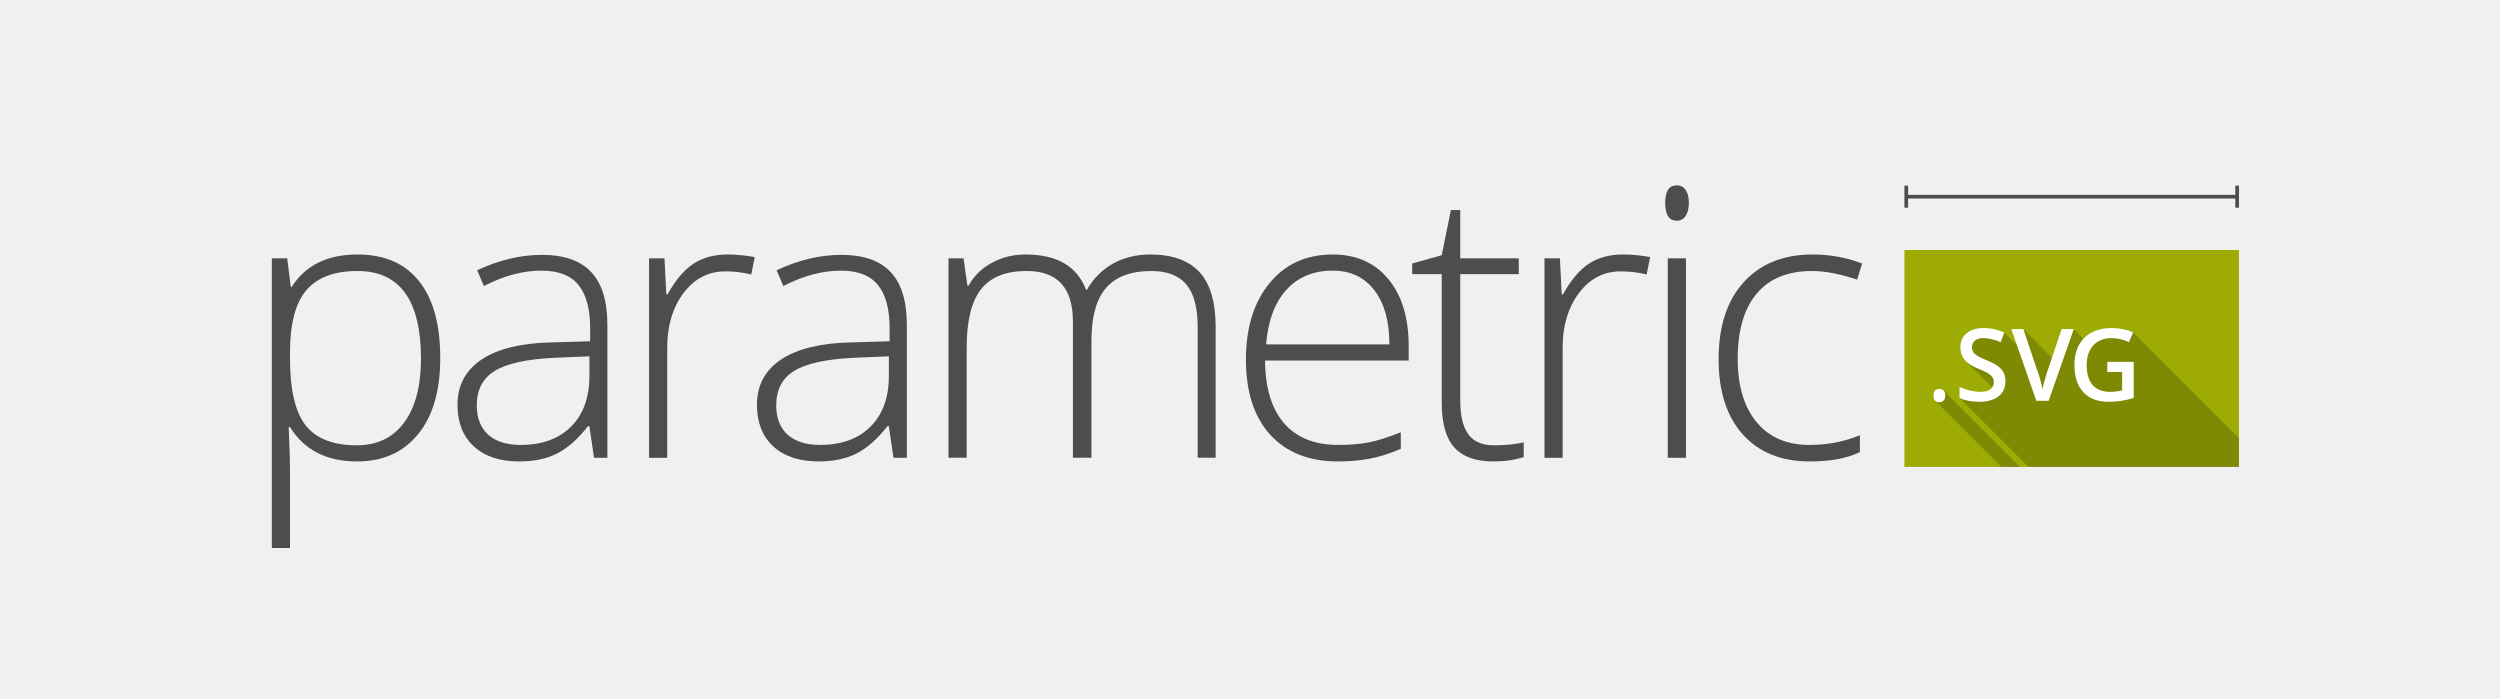
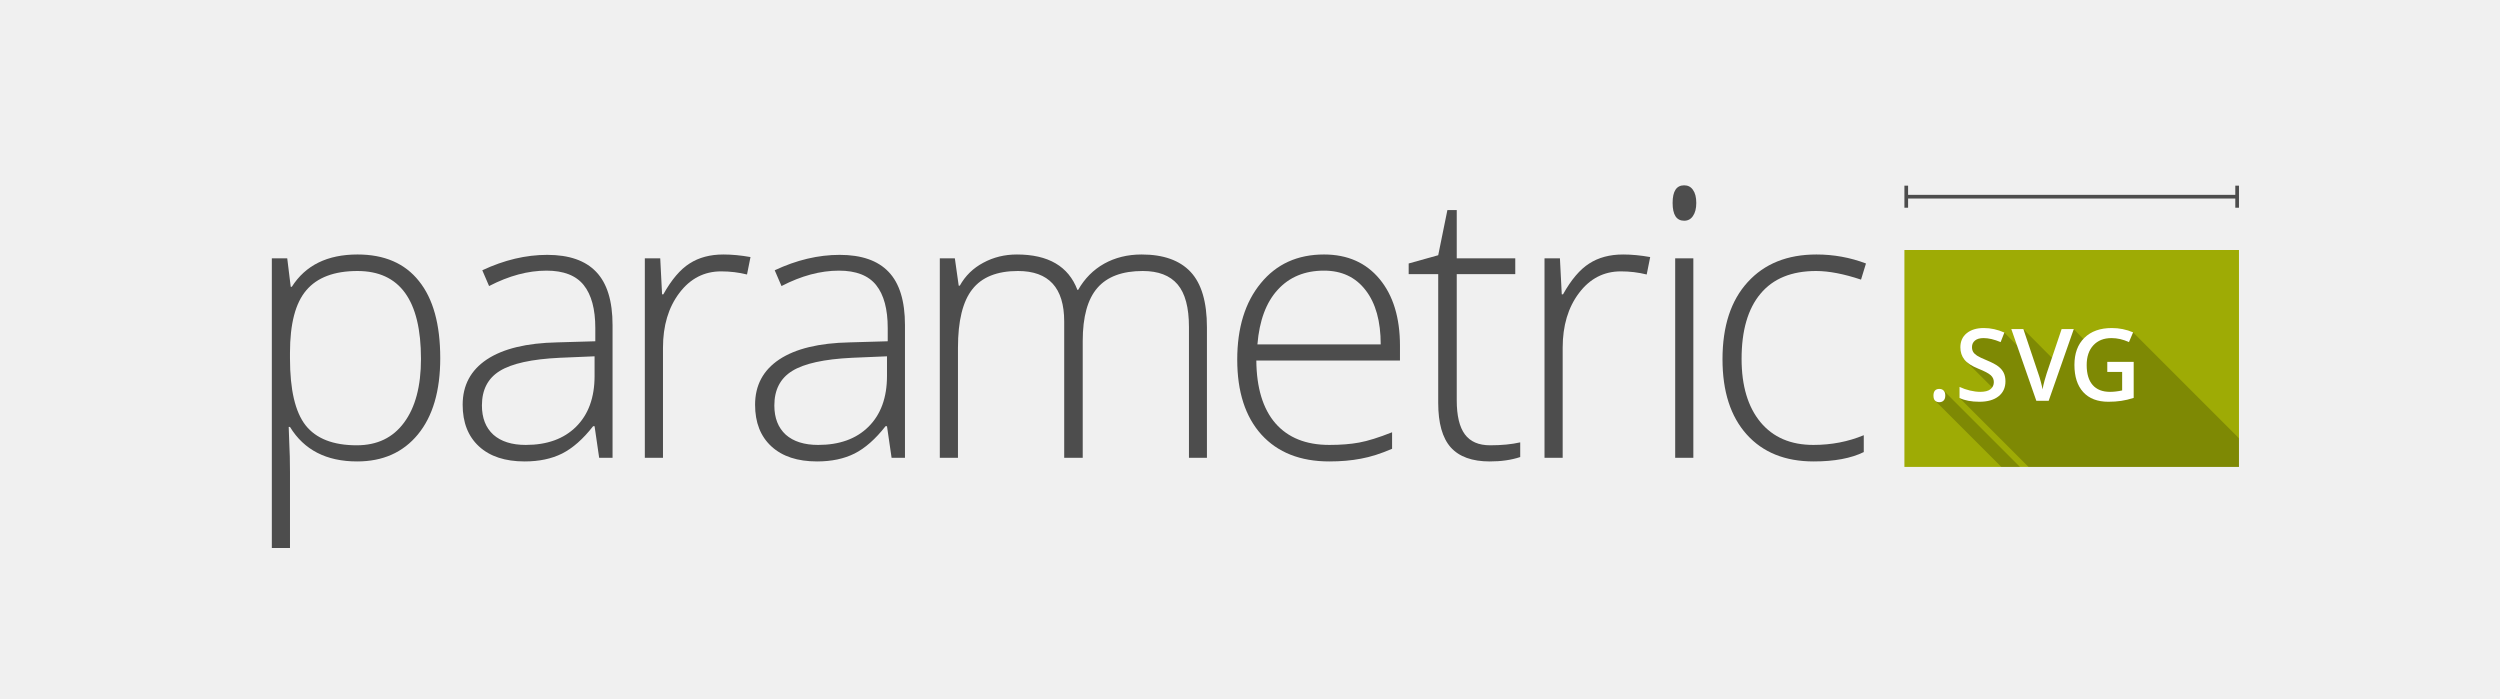
<svg xmlns="http://www.w3.org/2000/svg" xmlns:ns1="https://parametric-svg.github.io/v0.2" id="logo" class="logo" version="1.1" width="680" height="190">
  <defs>
    <ref param="stretchDown" ns1:default="0" />
    <clipPath id="svg-shadow-clip">
      <rect x="518" ns1:width="91 + stretchOut" width="91" ns1:height="59 + 2 * stretchDown" height="59" ns1:y="68 - stretchDown" y="68" />
    </clipPath>
  </defs>
  <g id="parametric" fill="#4d4d4d">
-     <path d="m 97.14,125.511 c -8.35,-10e-6 -14.439,-3.127 -18.265,-9.382 l -0.349,0 0.15,4.192 c 0.133,2.462 0.2,5.157 0.2,8.084 l 0,20.66 -4.94,0 0,-78.797 4.192,0 0.948,7.735 0.299,0 c 3.726,-5.855 9.681,-8.783 17.865,-8.783 7.319,6e-5 12.892,2.412 16.718,7.236 3.859,4.791 5.789,11.777 5.789,20.959 -6e-5,8.916 -2.029,15.836 -6.088,20.76 -4.026,4.891 -9.532,7.336 -16.518,7.336 m -0.1,-4.391 c 5.556,0 9.847,-2.063 12.875,-6.188 3.061,-4.125 4.591,-9.897 4.591,-17.316 -5e-5,-15.936 -5.756,-23.904 -17.266,-23.904 -6.321,5e-5 -10.962,1.747 -13.923,5.24 -2.961,3.46 -4.441,9.116 -4.441,16.967 l 0,1.597 c -1.4e-5,8.484 1.414,14.538 4.242,18.165 2.861,3.626 7.502,5.439 13.923,5.439" />
-     <path d="m 161.569,124.513 -1.248,-8.583 -0.399,0 c -2.728,3.493 -5.539,5.972 -8.434,7.436 -2.861,1.431 -6.255,2.146 -10.18,2.146 -5.323,-10e-6 -9.465,-1.364 -12.426,-4.092 -2.961,-2.728 -4.441,-6.504 -4.441,-11.328 -1e-5,-5.29 2.196,-9.398 6.587,-12.326 4.425,-2.928 10.812,-4.475 19.163,-4.641 l 10.33,-0.299 0,-3.593 c -4e-5,-5.157 -1.048,-9.049 -3.144,-11.677 -2.096,-2.628 -5.473,-3.942 -10.13,-3.942 -5.024,5e-5 -10.23,1.397 -15.62,4.192 l -1.846,-4.292 c 5.955,-2.795 11.844,-4.192 17.666,-4.192 5.955,5e-5 10.396,1.547 13.324,4.641 2.961,3.094 4.441,7.918 4.441,14.472 l 0,36.08 -3.643,0 m -19.961,-3.493 c 5.789,1e-5 10.347,-1.647 13.673,-4.94 3.36,-3.327 5.04,-7.935 5.04,-13.823 l 0,-5.34 -9.482,0.399 c -7.619,0.366 -13.058,1.564 -16.318,3.593 -3.227,1.996 -4.841,5.123 -4.841,9.382 -1e-5,3.393 1.031,6.038 3.094,7.935 2.096,1.863 5.04,2.795 8.833,2.795" />
-     <path d="m 197.904,69.22 c 2.296,6e-5 4.757,0.233 7.386,0.699 l -0.948,4.741 c -2.262,-0.566 -4.608,-0.848 -7.036,-0.848 -4.624,5e-5 -8.417,1.963 -11.378,5.889 -2.961,3.926 -4.441,8.883 -4.441,14.871 l 0,29.942 -4.94,0 0,-54.245 4.192,0 0.499,9.781 0.349,0 c 2.229,-3.992 4.608,-6.787 7.136,-8.384 2.528,-1.63 5.589,-2.445 9.182,-2.445" />
-     <path d="m 243.021,124.513 -1.248,-8.583 -0.399,0 c -2.728,3.493 -5.539,5.972 -8.434,7.436 -2.861,1.431 -6.255,2.146 -10.18,2.146 -5.323,-10e-6 -9.465,-1.364 -12.426,-4.092 -2.961,-2.728 -4.441,-6.504 -4.441,-11.328 -1e-5,-5.29 2.196,-9.398 6.587,-12.326 4.425,-2.928 10.812,-4.475 19.163,-4.641 l 10.33,-0.299 0,-3.593 c -4e-5,-5.157 -1.048,-9.049 -3.144,-11.677 -2.096,-2.628 -5.473,-3.942 -10.13,-3.942 -5.024,5e-5 -10.23,1.397 -15.62,4.192 l -1.846,-4.292 c 5.955,-2.795 11.844,-4.192 17.666,-4.192 5.955,5e-5 10.396,1.547 13.324,4.641 2.961,3.094 4.441,7.918 4.441,14.472 l 0,36.08 -3.643,0 m -19.961,-3.493 c 5.789,1e-5 10.347,-1.647 13.673,-4.94 3.36,-3.327 5.04,-7.935 5.04,-13.823 l 0,-5.34 -9.482,0.399 c -7.619,0.366 -13.058,1.564 -16.318,3.593 -3.227,1.996 -4.841,5.123 -4.841,9.382 -1e-5,3.393 1.031,6.038 3.094,7.935 2.096,1.863 5.04,2.795 8.833,2.795" />
-     <path d="m 325.765,124.513 0,-35.581 c -8e-5,-5.29 -1.031,-9.149 -3.094,-11.578 -2.063,-2.429 -5.223,-3.643 -9.482,-3.643 -5.556,5e-5 -9.665,1.53 -12.326,4.591 -2.662,3.061 -3.992,7.868 -3.992,14.422 l 0,31.788 -5.04,0 0,-37.078 c -4e-5,-9.149 -4.192,-13.723 -12.576,-13.723 -5.689,5e-5 -9.831,1.663 -12.426,4.99 -2.595,3.294 -3.892,8.583 -3.892,15.869 l 0,29.942 -4.94,0 0,-54.245 4.092,0 1.048,7.436 0.299,0 c 1.497,-2.695 3.626,-4.774 6.388,-6.238 2.761,-1.497 5.805,-2.246 9.132,-2.246 8.55,6e-5 14.039,3.21 16.468,9.631 l 0.2,0 c 1.763,-3.094 4.125,-5.473 7.086,-7.136 2.994,-1.663 6.388,-2.495 10.18,-2.495 5.922,6e-5 10.363,1.58 13.324,4.741 2.961,3.161 4.441,8.184 4.441,15.071 l 0,35.481 -4.891,0" />
-     <path d="m 363.946,125.511 c -7.885,-10e-6 -14.039,-2.429 -18.464,-7.286 -4.391,-4.857 -6.587,-11.661 -6.587,-20.41 -10e-6,-8.65 2.129,-15.57 6.388,-20.76 4.258,-5.223 9.997,-7.835 17.217,-7.835 6.388,6e-5 11.428,2.229 15.121,6.687 3.693,4.458 5.539,10.513 5.539,18.165 l 0,3.992 -39.074,0 c 0.067,7.452 1.796,13.141 5.19,17.067 3.427,3.926 8.317,5.889 14.672,5.889 3.094,1e-5 5.805,-0.216 8.134,-0.649 2.362,-0.432 5.34,-1.364 8.933,-2.795 l 0,4.491 c -3.061,1.331 -5.889,2.229 -8.484,2.695 -2.595,0.499 -5.456,0.749 -8.583,0.749 M 362.498,73.612 c -5.223,5e-5 -9.415,1.73 -12.576,5.19 -3.161,3.427 -5.007,8.384 -5.539,14.871 l 33.535,0 c -4e-5,-6.288 -1.364,-11.195 -4.092,-14.721 -2.728,-3.56 -6.504,-5.34 -11.328,-5.34" />
-     <path d="m 406.268,121.12 c 3.127,0 5.855,-0.266 8.184,-0.798 l 0,3.992 c -2.395,0.798 -5.157,1.198 -8.284,1.198 -4.791,-10e-6 -8.334,-1.281 -10.629,-3.843 -2.262,-2.562 -3.393,-6.587 -3.393,-12.077 l 0,-35.032 -8.034,0 0,-2.894 8.034,-2.246 2.495,-12.276 2.545,0 0,13.125 15.919,0 0,4.292 -15.919,0 0,34.333 c -2e-5,4.159 0.732,7.236 2.196,9.232 1.464,1.996 3.759,2.994 6.887,2.994" />
-     <path d="m 441.455,69.22 c 2.296,6e-5 4.757,0.233 7.386,0.699 l -0.948,4.741 c -2.262,-0.566 -4.608,-0.848 -7.036,-0.848 -4.624,5e-5 -8.417,1.963 -11.378,5.889 -2.961,3.926 -4.441,8.883 -4.441,14.871 l 0,29.942 -4.94,0 0,-54.245 4.192,0 0.499,9.781 0.349,0 c 2.229,-3.992 4.608,-6.787 7.136,-8.384 2.528,-1.63 5.589,-2.445 9.182,-2.445" />
-     <path d="m 458.576,124.513 -4.94,0 0,-54.245 4.94,0 0,54.245 m -5.639,-69.315 c -1e-5,-3.194 1.048,-4.791 3.144,-4.791 1.031,7e-5 1.83,0.416 2.395,1.248 0.599,0.832 0.898,2.013 0.898,3.543 -2e-5,1.497 -0.299,2.678 -0.898,3.543 -0.566,0.865 -1.364,1.298 -2.395,1.297 -2.096,6e-5 -3.144,-1.613 -3.144,-4.841" />
-     <path d="m 492.266,125.511 c -7.752,-10e-6 -13.823,-2.445 -18.215,-7.336 -4.391,-4.891 -6.587,-11.711 -6.587,-20.46 -1e-5,-8.983 2.279,-15.969 6.837,-20.959 4.558,-5.024 10.796,-7.535 18.714,-7.535 4.691,6e-5 9.182,0.815 13.474,2.445 l -1.347,4.391 c -4.691,-1.564 -8.766,-2.345 -12.226,-2.345 -6.654,5e-5 -11.694,2.063 -15.121,6.188 -3.427,4.092 -5.14,9.997 -5.14,17.716 -10e-6,7.319 1.713,13.058 5.14,17.217 3.427,4.125 8.217,6.188 14.372,6.188 4.924,1e-5 9.498,-0.882 13.723,-2.645 l 0,4.591 c -3.46,1.697 -8.001,2.545 -13.624,2.545" />
+     <path d="m 97.14,125.511 q -12.526,0 -18.264,-9.382 l -0.349,0 0.15,4.192 q 0.2,3.693 0.2,8.084 l 0,20.66 -4.94,0 0,-78.797 4.192,0 0.948,7.735 0.299,0 q 5.589,-8.783 17.865,-8.783 10.979,0 16.717,7.236 5.789,7.186 5.789,20.959 0,13.374 -6.088,20.76 -6.038,7.336 -16.518,7.336 z m -0.1,-4.391 q 8.334,0 12.875,-6.188 4.591,-6.188 4.591,-17.316 0,-23.903 -17.266,-23.903 -9.482,0 -13.923,5.24 -4.441,5.19 -4.441,16.967 l 0,1.597 q 0,12.725 4.242,18.165 4.292,5.439 13.923,5.439 z" />
+     <path d="m 162.972,124.513 -1.248,-8.583 -0.399,0 q -4.092,5.24 -8.434,7.436 -4.292,2.146 -10.18,2.146 -7.984,0 -12.426,-4.092 -4.441,-4.092 -4.441,-11.328 0,-7.935 6.587,-12.326 6.637,-4.391 19.163,-4.641 l 10.33,-0.299 0,-3.593 q 0,-7.735 -3.144,-11.677 -3.144,-3.942 -10.13,-3.942 -7.535,0 -15.62,4.192 l -1.846,-4.292 q 8.933,-4.192 17.666,-4.192 8.933,0 13.324,4.641 4.441,4.641 4.441,14.472 l 0,36.08 -3.643,0 z m -19.961,-3.493 q 8.683,0 13.673,-4.94 5.04,-4.99 5.04,-13.823 l 0,-5.34 -9.482,0.399 q -11.428,0.549 -16.318,3.593 -4.841,2.994 -4.841,9.382 0,5.09 3.094,7.935 3.144,2.795 8.833,2.795 z" />
+     <path d="m 196.749,69.221 q 3.443,0 7.386,0.699 l -0.948,4.741 q -3.393,-0.848 -7.036,-0.848 -6.937,0 -11.378,5.889 -4.441,5.889 -4.441,14.871 l 0,29.942 -4.94,0 0,-54.244 4.192,0 0.499,9.781 0.349,0 q 3.343,-5.988 7.136,-8.384 3.793,-2.445 9.182,-2.445 z" />
+     <path d="m 242.51,124.513 -1.248,-8.583 -0.399,0 q -4.092,5.24 -8.434,7.436 -4.292,2.146 -10.18,2.146 -7.984,0 -12.426,-4.092 -4.441,-4.092 -4.441,-11.328 0,-7.935 6.587,-12.326 6.637,-4.391 19.163,-4.641 l 10.33,-0.299 0,-3.593 q 0,-7.735 -3.144,-11.677 -3.144,-3.942 -10.13,-3.942 -7.535,0 -15.62,4.192 l -1.846,-4.292 q 8.933,-4.192 17.666,-4.192 8.933,0 13.324,4.641 4.441,4.641 4.441,14.472 l 0,36.08 -3.643,0 z m -19.961,-3.493 q 8.683,0 13.673,-4.94 5.04,-4.99 5.04,-13.823 l 0,-5.34 -9.482,0.399 q -11.428,0.549 -16.318,3.593 -4.841,2.994 -4.841,9.382 0,5.09 3.094,7.935 3.144,2.795 8.833,2.795 z" />
+     <path d="m 323.396,124.513 0,-35.581 q 0,-7.935 -3.094,-11.577 -3.094,-3.643 -9.482,-3.643 -8.334,0 -12.326,4.591 -3.992,4.591 -3.992,14.422 l 0,31.788 -5.04,0 0,-37.078 q 0,-13.723 -12.576,-13.723 -8.533,0 -12.426,4.99 -3.892,4.94 -3.892,15.869 l 0,29.942 -4.94,0 0,-54.244 4.092,0 1.048,7.436 0.299,0 q 2.246,-4.042 6.388,-6.238 4.142,-2.246 9.132,-2.246 12.825,0 16.468,9.631 l 0.2,0 q 2.645,-4.641 7.086,-7.136 4.491,-2.495 10.18,-2.495 8.883,0 13.324,4.741 4.441,4.741 4.441,15.071 l 0,35.481 -4.89,0 z" />
+     <path d="m 361.58,125.511 q -11.827,0 -18.464,-7.286 -6.587,-7.286 -6.587,-20.41 0,-12.975 6.388,-20.76 6.388,-7.835 17.216,-7.835 9.581,0 15.121,6.687 5.539,6.687 5.539,18.165 l 0,3.992 -39.074,0 q 0.1,11.178 5.19,17.067 5.14,5.889 14.671,5.889 4.641,0 8.134,-0.649 3.543,-0.649 8.933,-2.795 l 0,4.491 q -4.591,1.996 -8.483,2.695 -3.892,0.749 -8.583,0.749 z m -1.447,-51.899 q -7.835,0 -12.576,5.19 -4.741,5.14 -5.539,14.871 l 33.535,0 q 0,-9.432 -4.092,-14.721 -4.092,-5.34 -11.328,-5.34 z" />
+     <path d="m 405.316,121.12 q 4.691,0 8.184,-0.798 l 0,3.992 q -3.593,1.198 -8.284,1.198 -7.186,0 -10.629,-3.843 -3.393,-3.843 -3.393,-12.076 l 0,-35.032 -8.034,0 0,-2.894 8.034,-2.246 2.495,-12.276 2.545,0 0,13.124 15.919,0 0,4.292 -15.919,0 0,34.333 q 0,6.238 2.196,9.232 2.196,2.994 6.887,2.994 z" />
+     <path d="m 441.465,69.221 q 3.443,0 7.386,0.699 l -0.948,4.741 q -3.393,-0.848 -7.036,-0.848 -6.936,0 -11.378,5.889 -4.441,5.889 -4.441,14.871 l 0,29.942 -4.94,0 0,-54.244 4.192,0 0.499,9.781 0.349,0 q 3.343,-5.988 7.136,-8.384 3.793,-2.445 9.182,-2.445 z" />
+     <path d="m 460.59,124.513 -4.94,0 0,-54.244 4.94,0 0,54.244 z m -5.639,-69.315 q 0,-4.791 3.144,-4.791 1.547,0 2.395,1.248 0.898,1.248 0.898,3.543 0,2.246 -0.898,3.543 -0.848,1.297 -2.395,1.297 -3.144,0 -3.144,-4.841 z" />
+     <path d="m 493.322,125.511 q -11.627,0 -18.215,-7.336 -6.587,-7.336 -6.587,-20.46 0,-13.474 6.837,-20.959 6.837,-7.535 18.714,-7.535 7.036,0 13.474,2.445 l -1.347,4.391 q -7.036,-2.345 -12.226,-2.345 -9.981,0 -15.121,6.188 -5.14,6.138 -5.14,17.716 0,10.979 5.14,17.216 5.14,6.188 14.372,6.188 7.386,0 13.723,-2.645 l 0,4.591 q -5.19,2.545 -13.623,2.545 z" />
  </g>
  <rect id="rectangle" x="518" ns1:width="91 + stretchOut" width="91" ns1:fill="fill" fill="#9eab05" ns1:height="59 + 2 * stretchDown" height="59" ns1:y="68 - stretchDown" y="68" />
  <path id="dimension" fill="none" stroke="#4d4d4d" stroke-linecap="square" ns1:d=" 'm 518.5,' + (51 - stretchDown)                  + 'l 0,5'                  + 'm 0,-2.5'                  + 'l ' + (90 + stretchOut) + ',0'                  + 'm 0,-2.5'                  + 'l 0,5'                  " d="  m 518.5,51                     l 0,5                     m 0,-2.5                     l 90,0                     m 0,-2.5                     l 0,5                  " />
  <g id="svg-shadow" clip-path="url(#svg-shadow-clip)">
    <g id="shadow" fill-opacity=".2">
      <path d="m 535.133,92.039 -0.158,6.451 6.891,6.887 -0.342,2.008 -8.529,0.861 L 10579.41,10154.644 l 64.981,0 L 580.193,90.406 l -13.518,1.789 -2.611,-2.682 -5.941,7.824 -7.773,-7.824 -1.744,4.404 -3.422,-3.457 z" />
      <path d="m 528.678,106.252 -2.336,2.732 10045.697,10045.66 5.03,0 z" />
    </g>
    <g id="svg" fill="#fff">
      <path d="m 525.902,107.597 c 0,-0.596 0.133,-1.045 0.4,-1.348 0.276,-0.311 0.667,-0.467 1.174,-0.467 0.516,10e-6 0.916,0.156 1.201,0.467 0.294,0.302 0.44,0.752 0.44,1.348 -1e-5,0.578 -0.147,1.023 -0.44,1.334 -0.294,0.311 -0.694,0.467 -1.201,0.467 -0.454,0 -0.832,-0.138 -1.134,-0.414 -0.294,-0.285 -0.44,-0.747 -0.44,-1.388" style="line-height:125%;-inkscape-font-specification:'Open Sans';text-align:end" font-size="21.661" />
      <path d="m 545.482,103.714 c -10e-6,1.734 -0.627,3.095 -1.881,4.083 -1.254,0.987 -2.984,1.481 -5.19,1.481 -2.206,0 -4.012,-0.342 -5.417,-1.027 l 0,-3.015 c 0.889,0.418 1.832,0.747 2.829,0.987 1.005,0.24 1.939,0.36 2.802,0.36 1.263,0 2.193,-0.24 2.789,-0.72 0.605,-0.48 0.907,-1.125 0.907,-1.935 -2e-5,-0.729 -0.276,-1.348 -0.827,-1.855 -0.551,-0.507 -1.69,-1.107 -3.416,-1.801 -1.779,-0.72 -3.033,-1.543 -3.763,-2.468 -0.729,-0.925 -1.094,-2.037 -1.094,-3.336 -10e-6,-1.628 0.578,-2.909 1.734,-3.843 1.156,-0.934 2.708,-1.401 4.656,-1.401 1.868,2e-5 3.727,0.409 5.577,1.227 l -1.014,2.602 c -1.734,-0.729 -3.282,-1.094 -4.643,-1.094 -1.032,1e-5 -1.815,0.227 -2.348,0.68 -0.534,0.445 -0.801,1.036 -0.801,1.775 -10e-6,0.507 0.107,0.943 0.32,1.308 0.213,0.356 0.565,0.694 1.054,1.014 0.489,0.32 1.37,0.743 2.642,1.268 1.432,0.596 2.482,1.152 3.149,1.668 0.667,0.516 1.156,1.099 1.468,1.748 0.311,0.649 0.467,1.414 0.467,2.295" />
      <path d="m 560.764,89.505 3.309,0 -6.831,19.506 -3.362,0 -6.805,-19.506 3.282,0 4.069,12.128 c 0.213,0.578 0.44,1.325 0.68,2.241 0.24,0.907 0.396,1.583 0.467,2.028 0.116,-0.676 0.294,-1.459 0.534,-2.348 0.24,-0.889 0.436,-1.548 0.587,-1.975 l 4.069,-12.075" />
      <path d="m 573.184,98.431 7.178,0 0,9.793 c -1.174,0.382 -2.304,0.654 -3.389,0.814 -1.076,0.16 -2.242,0.24 -3.496,0.24 -2.953,0 -5.23,-0.872 -6.831,-2.615 -1.601,-1.752 -2.402,-4.221 -2.402,-7.405 -1e-5,-3.14 0.903,-5.595 2.708,-7.365 1.806,-1.779 4.292,-2.668 7.458,-2.668 2.037,2e-5 3.967,0.391 5.791,1.174 l -1.121,2.655 c -1.583,-0.729 -3.167,-1.094 -4.75,-1.094 -2.081,1e-5 -3.727,0.654 -4.937,1.961 -1.21,1.308 -1.815,3.095 -1.815,5.364 0,2.384 0.543,4.198 1.628,5.444 1.094,1.236 2.664,1.855 4.71,1.855 1.032,0 2.135,-0.129 3.309,-0.387 l 0,-5.03 -4.043,0 0,-2.735" />
    </g>
  </g>
</svg>
